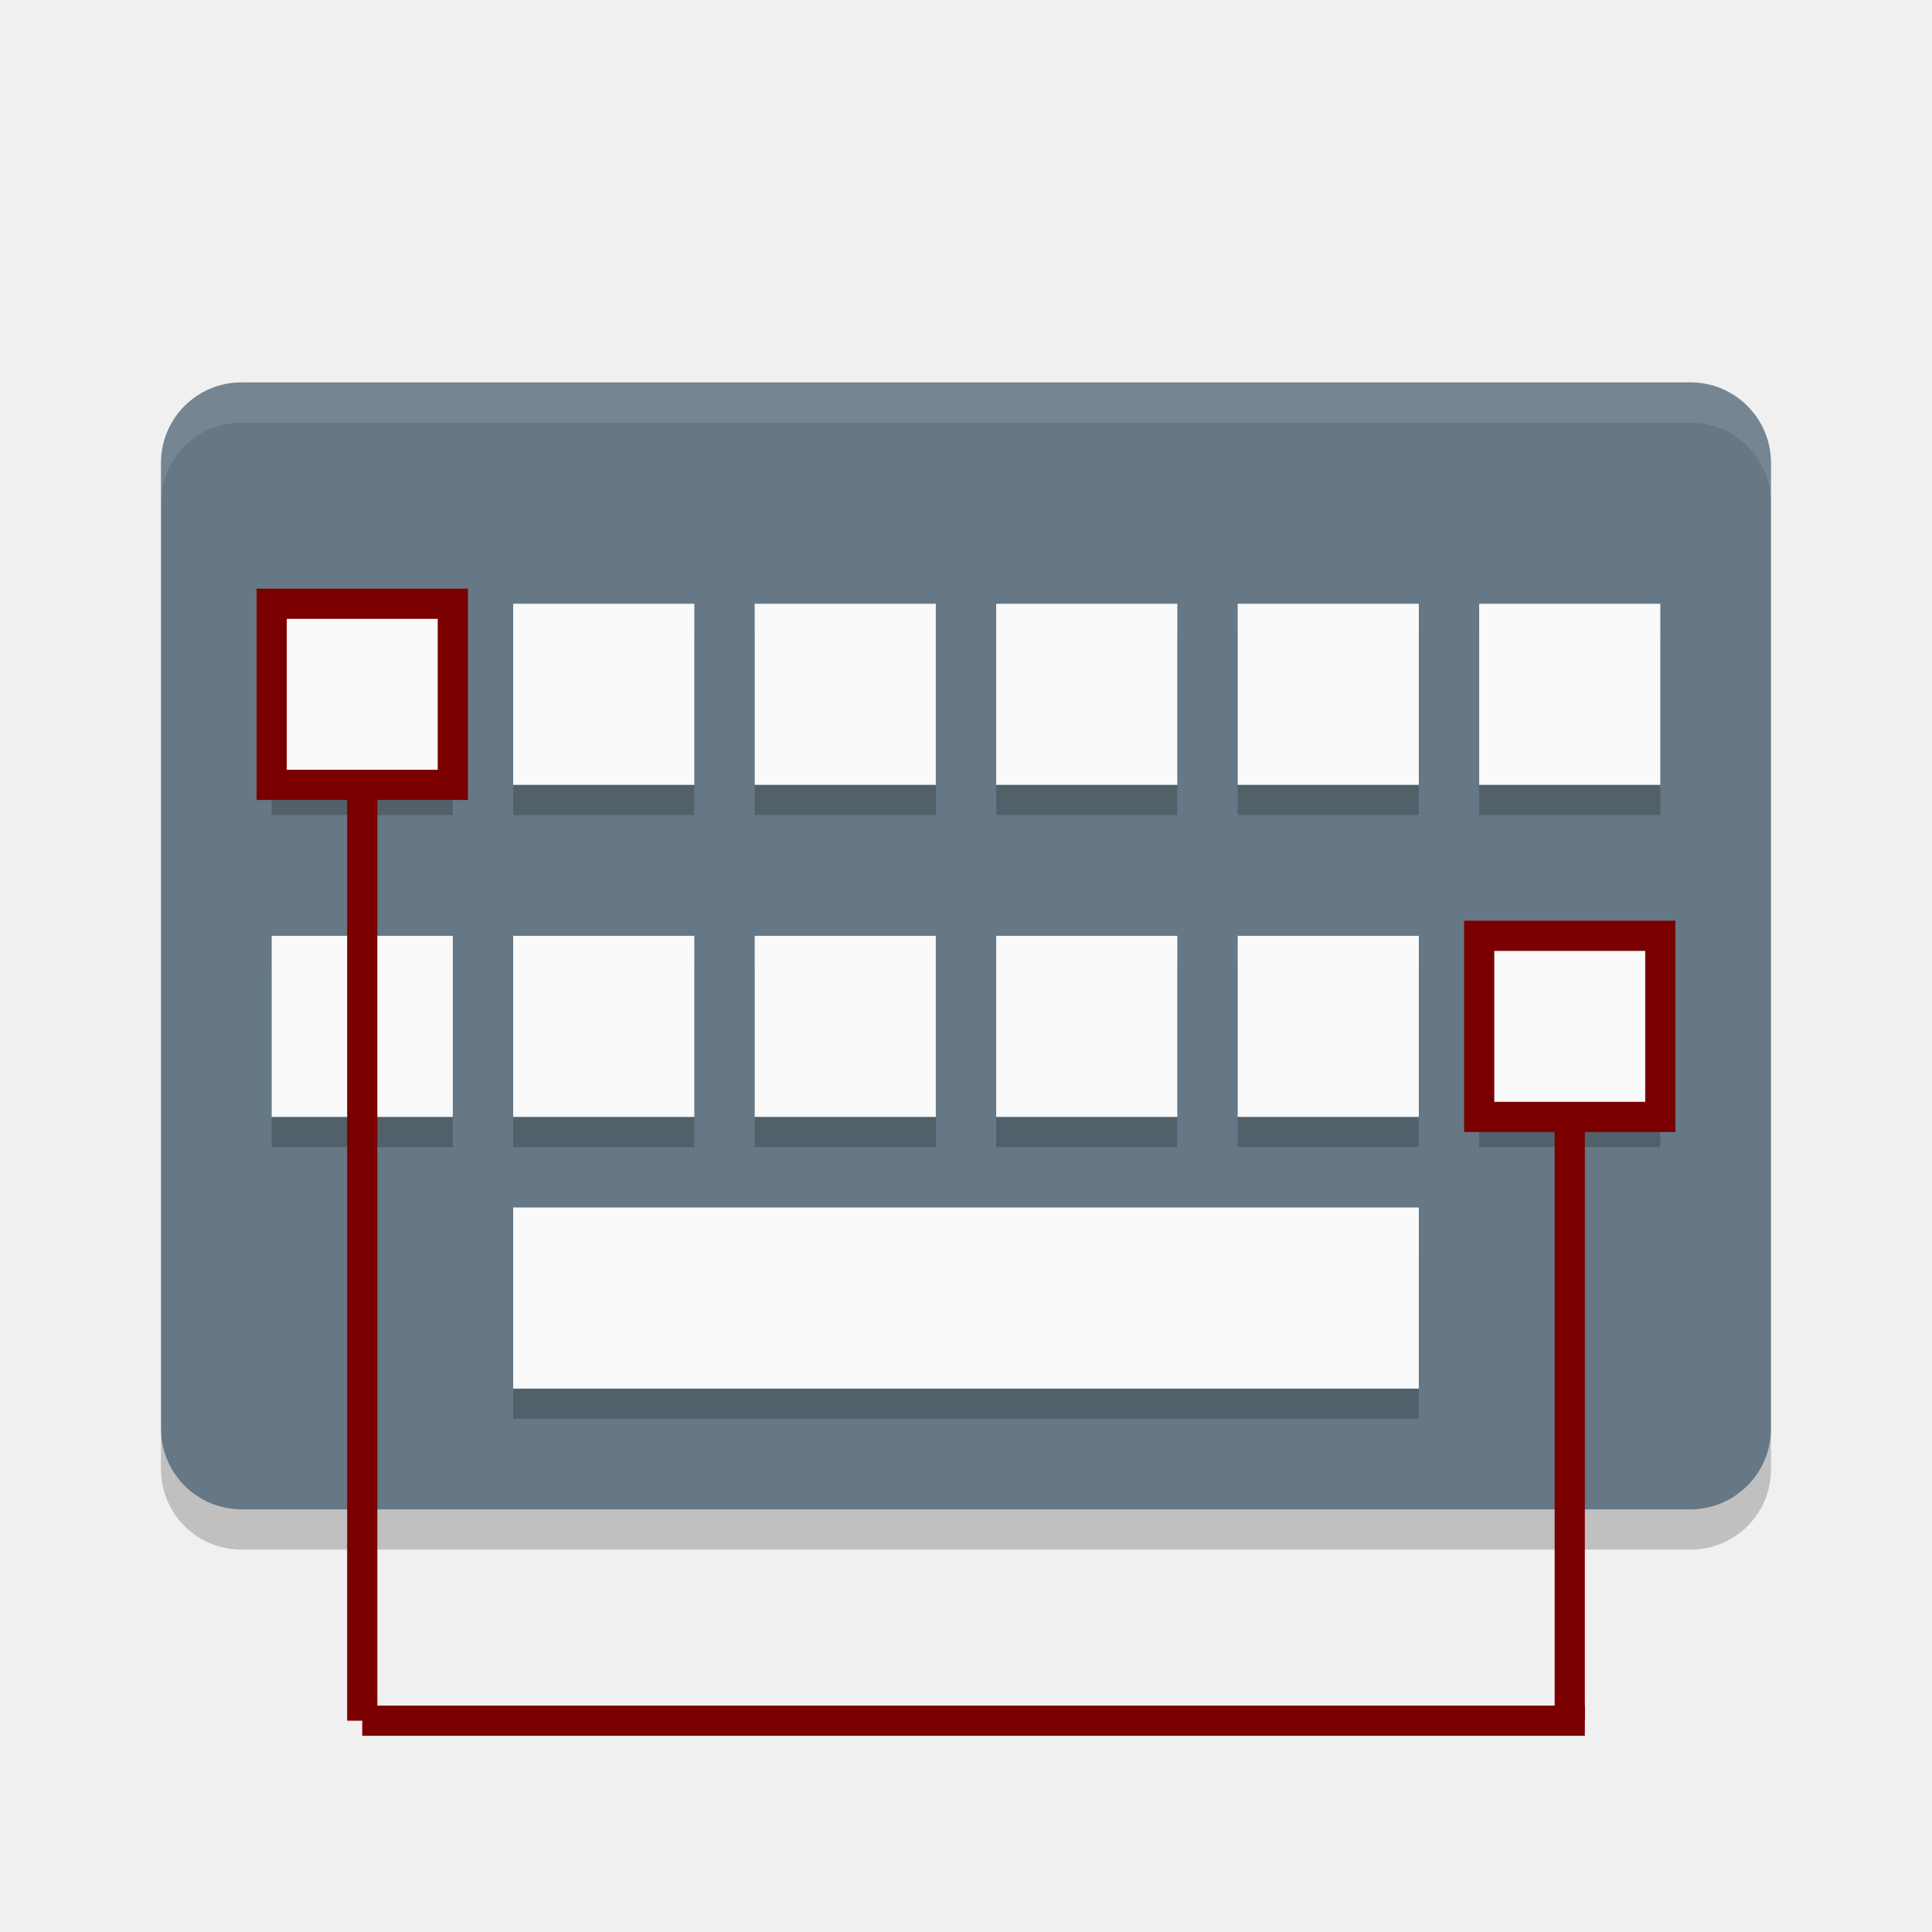
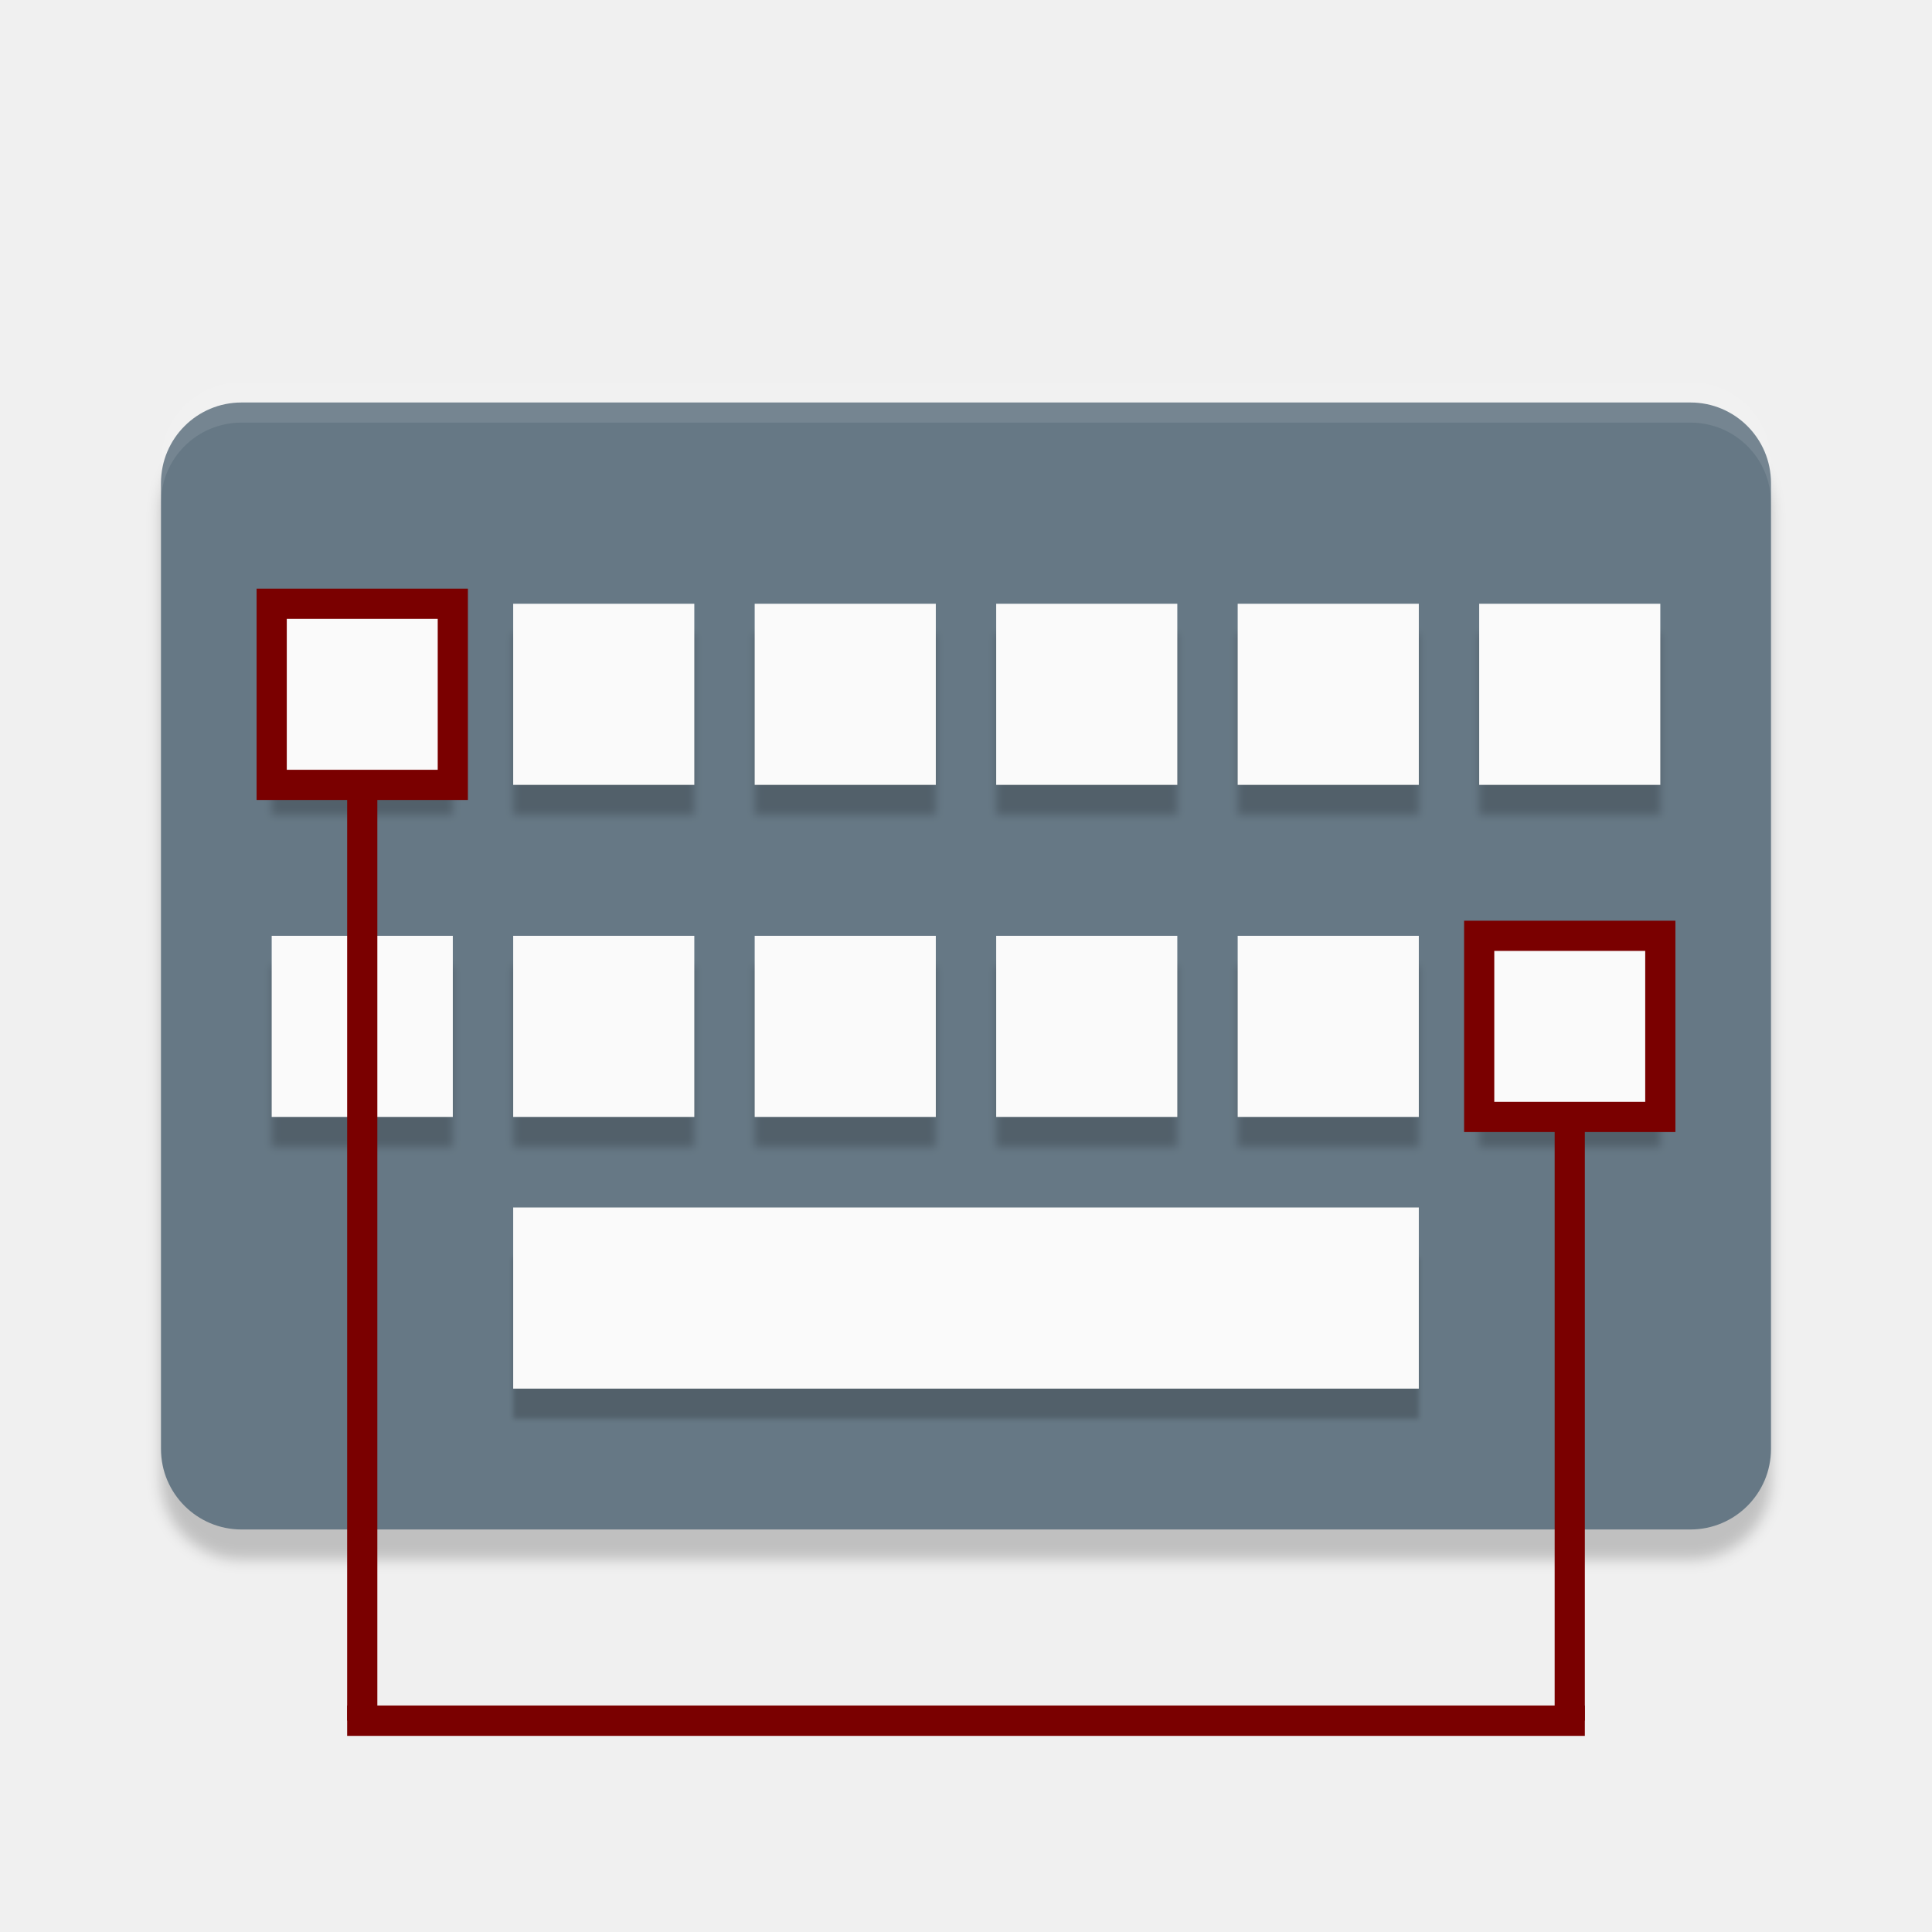
<svg xmlns="http://www.w3.org/2000/svg" width="64" height="64" version="1" id="svg56">
-   <defs id="defs60" />
-   <rect style="fill:#667885;stroke-width:1.333" width="53.333" height="37.333" x="5.333" y="12.667" rx="2.667" ry="2.667" id="rect2" />
+   <defs id="defs60">
+     <filter style="color-interpolation-filters:sRGB" id="filter4515" x="-0.007" width="1.014" y="-0.04" height="1.079">
+       <feGaussianBlur stdDeviation="0.088" id="feGaussianBlur4517" />
+     </filter>
+     <filter style="color-interpolation-filters:sRGB" id="filter4519" x="-0.007" width="1.014" y="-0.052" height="1.104">
+       <feGaussianBlur stdDeviation="0.13" id="feGaussianBlur4521" />
+     </filter>
+     <filter style="color-interpolation-filters:sRGB" id="filter4523" x="-0.007" width="1.014" y="-0.052" height="1.104">
+       <feGaussianBlur stdDeviation="0.13" id="feGaussianBlur4525" />
+     </filter>
+     <filter style="color-interpolation-filters:sRGB" id="filter4524" x="-0.01" width="1.02" y="-0.015" height="1.029">
+       <feGaussianBlur stdDeviation="0.227" id="feGaussianBlur4526" />
+     </filter>
+   </defs>
+   <rect style="fill:#000000;stroke-width:1.333;opacity:0.2;filter:url(#filter4524)" width="53.333" height="37.333" x="5.333" y="14.334" rx="2.667" ry="2.667" id="rect2-3" />
+   <rect style="fill:#667885;stroke-width:1.333" width="53.333" height="37.333" x="5.333" y="13.333" rx="2.667" ry="2.667" id="rect2" />
  <path style="opacity:0.1;fill:#ffffff;stroke-width:1.333" d="m 8,12.667 c -1.477,0 -2.667,1.189 -2.667,2.667 v 1.333 c 0,-1.477 1.189,-2.667 2.667,-2.667 H 56 c 1.477,0 2.667,1.189 2.667,2.667 v -1.333 c 0,-1.477 -1.189,-2.667 -2.667,-2.667 z" id="path4" />
-   <path style="opacity:0.2;stroke-width:1.333" d="m 5.333,47.333 v 1.333 c 0,1.477 1.189,2.667 2.667,2.667 H 56 c 1.477,0 2.667,-1.189 2.667,-2.667 v -1.333 c 0,1.477 -1.189,2.667 -2.667,2.667 H 8 c -1.477,0 -2.667,-1.189 -2.667,-2.667 z" id="path6" />
-   <rect style="opacity:0.2;stroke-width:1.155" width="30" height="5.333" x="17" y="41.667" rx="0" ry="0" id="rect30" />
-   <rect style="fill:#fafafa;stroke-width:1;stroke:none;stroke-opacity:1;stroke-miterlimit:4;stroke-dasharray:none" width="30" height="6" x="17" y="40" rx="1" ry="0" id="rect54" />
-   <g style="fill:#000000;opacity:0.2" id="g4709-6" transform="translate(0,0.6666679)">
+   <rect style="opacity:0.2;stroke-width:1.155;fill:#000000;filter:url(#filter4515)" width="30" height="5.333" x="17" y="41.667" rx="0" ry="0" id="rect30" />
+   <rect style="fill:#fafafa;stroke:none;stroke-width:1;stroke-miterlimit:4;stroke-dasharray:none;stroke-opacity:1" width="30" height="6" x="17" y="40" rx="0" ry="0" id="rect54" />
+   <g style="fill:#000000;opacity:0.2;filter:url(#filter4519)" id="g4709-6" transform="translate(0,0.6666679)">
    <rect y="20.333" x="9" height="6" width="6" id="rect4656-0" style="opacity:1;fill:#000000;fill-opacity:1;stroke:none;stroke-opacity:1" />
    <rect y="20.333" x="17" height="6" width="6" id="rect4656-6-6" style="opacity:1;fill:#000000;fill-opacity:1;stroke:none;stroke-opacity:1" />
    <rect y="20.333" x="25" height="6" width="6" id="rect4656-7-26" style="opacity:1;fill:#000000;fill-opacity:1;stroke:none;stroke-opacity:1" />
    <rect y="20.333" x="33" height="6" width="6" id="rect4656-5-1" style="opacity:1;fill:#000000;fill-opacity:1;stroke:none;stroke-opacity:1" />
    <rect y="20.333" x="41" height="6" width="6" id="rect4656-3-8" style="opacity:1;fill:#000000;fill-opacity:1;stroke:none;stroke-opacity:1" />
    <rect y="20.333" x="49" height="6" width="6" id="rect4656-56-7" style="opacity:1;fill:#000000;fill-opacity:1;stroke:none;stroke-opacity:1" />
  </g>
-   <g style="fill:#000000;opacity:0.2" transform="translate(0,11.66667)" id="g4709-2-9">
+   <g style="fill:#000000;opacity:0.2;filter:url(#filter4523)" transform="translate(0,11.66667)" id="g4709-2-9">
    <rect y="20.333" x="9" height="6" width="6" id="rect4656-9-2" style="opacity:1;fill:#000000;fill-opacity:1;stroke:none;stroke-opacity:1" />
    <rect y="20.333" x="17" height="6" width="6" id="rect4656-6-1-0" style="opacity:1;fill:#000000;fill-opacity:1;stroke:none;stroke-opacity:1" />
    <rect y="20.333" x="25" height="6" width="6" id="rect4656-7-2-2" style="opacity:1;fill:#000000;fill-opacity:1;stroke:none;stroke-opacity:1" />
    <rect y="20.333" x="33" height="6" width="6" id="rect4656-5-7-3" style="opacity:1;fill:#000000;fill-opacity:1;stroke:none;stroke-opacity:1" />
    <rect y="20.333" x="41" height="6" width="6" id="rect4656-3-0-7" style="opacity:1;fill:#000000;fill-opacity:1;stroke:none;stroke-opacity:1" />
    <rect y="20.333" x="49" height="6" width="6" id="rect4656-56-9-5" style="opacity:1;fill:#000000;fill-opacity:1;stroke:none;stroke-opacity:1" />
  </g>
  <rect style="opacity:1;fill:#fafafa;fill-opacity:1;stroke:#7a0000;stroke-opacity:1" id="rect4656" width="6" height="6" x="9" y="20" />
  <rect style="opacity:1;fill:#fafafa;fill-opacity:1;stroke:none;stroke-opacity:1" id="rect4656-6" width="6" height="6" x="17" y="20" />
  <rect style="opacity:1;fill:#fafafa;fill-opacity:1;stroke:none;stroke-opacity:1" id="rect4656-7" width="6" height="6" x="25" y="20" />
  <rect style="opacity:1;fill:#fafafa;fill-opacity:1;stroke:none;stroke-opacity:1" id="rect4656-5" width="6" height="6" x="33" y="20" />
  <rect style="opacity:1;fill:#fafafa;fill-opacity:1;stroke:none;stroke-opacity:1" id="rect4656-3" width="6" height="6" x="41" y="20" />
  <rect style="opacity:1;fill:#fafafa;fill-opacity:1;stroke:none;stroke-opacity:1" id="rect4656-56" width="6" height="6" x="49" y="20" />
  <rect style="opacity:1;fill:#fafafa;fill-opacity:1;stroke:none;stroke-opacity:1" id="rect4656-9" width="6" height="6" x="9" y="31" />
  <rect style="opacity:1;fill:#fafafa;fill-opacity:1;stroke:none;stroke-opacity:1" id="rect4656-6-1" width="6" height="6" x="17" y="31" />
  <rect style="opacity:1;fill:#fafafa;fill-opacity:1;stroke:none;stroke-opacity:1" id="rect4656-7-2" width="6" height="6" x="25" y="31" />
  <rect style="opacity:1;fill:#fafafa;fill-opacity:1;stroke:none;stroke-opacity:1" id="rect4656-5-7" width="6" height="6" x="33" y="31" />
  <rect style="opacity:1;fill:#fafafa;fill-opacity:1;stroke:none;stroke-opacity:1" id="rect4656-3-0" width="6" height="6" x="41" y="31" />
  <rect style="opacity:1;fill:#fafafa;fill-opacity:1;stroke:#7a0000;stroke-opacity:1;stroke-width:1;stroke-miterlimit:4;stroke-dasharray:none" id="rect4656-56-9" width="6" height="6" x="49" y="31" />
  <path style="fill:none;stroke:#7a0000;stroke-width:1px;stroke-linecap:butt;stroke-linejoin:miter;stroke-opacity:1" d="M 52,37 V 57" id="path4924" />
-   <path style="fill:none;stroke:#7a0000;stroke-width:1px;stroke-linecap:butt;stroke-linejoin:miter;stroke-opacity:1" d="M 12,57 H 52.5" id="path4926" />
+   <path style="fill:none;stroke:#7a0000;stroke-width:1.006px;stroke-linecap:butt;stroke-linejoin:miter;stroke-opacity:1" d="m 11.5,57 h 41" id="path4926" />
  <path style="fill:none;stroke:#7a0000;stroke-width:1;stroke-linecap:butt;stroke-linejoin:miter;stroke-miterlimit:4;stroke-dasharray:none;stroke-opacity:1" d="M 12,26 V 57" id="path4924-9" />
</svg>
